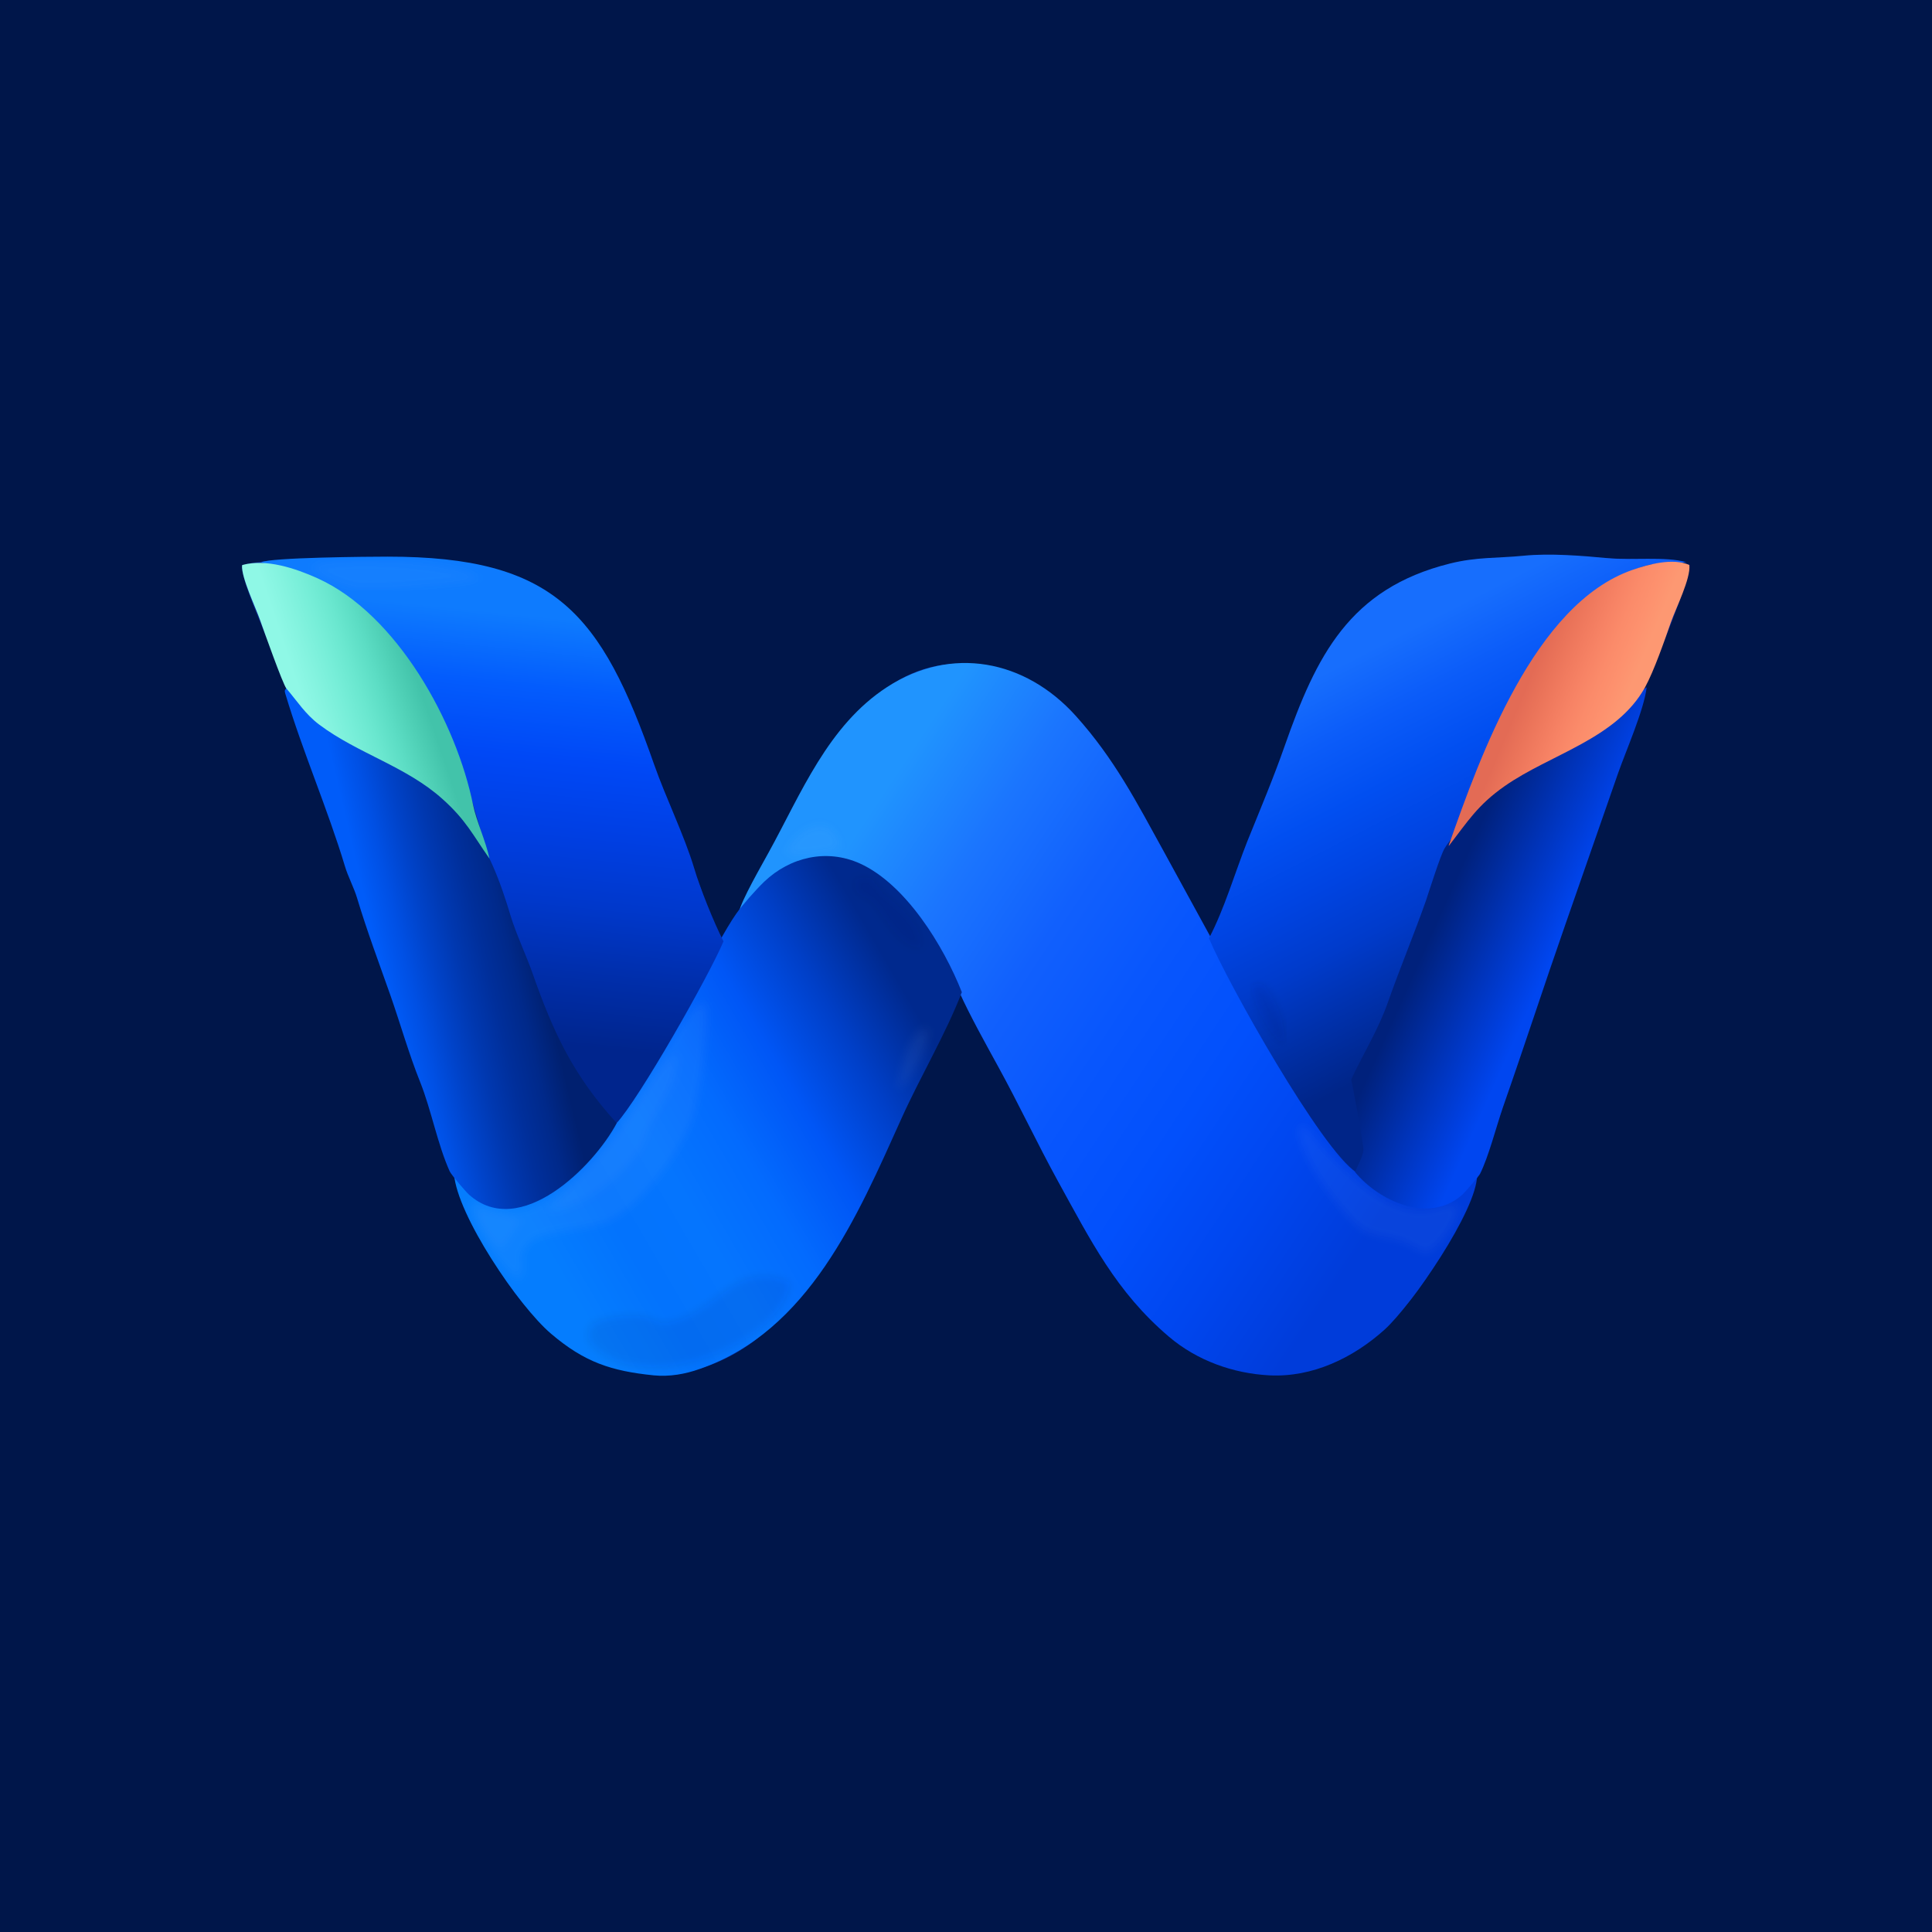
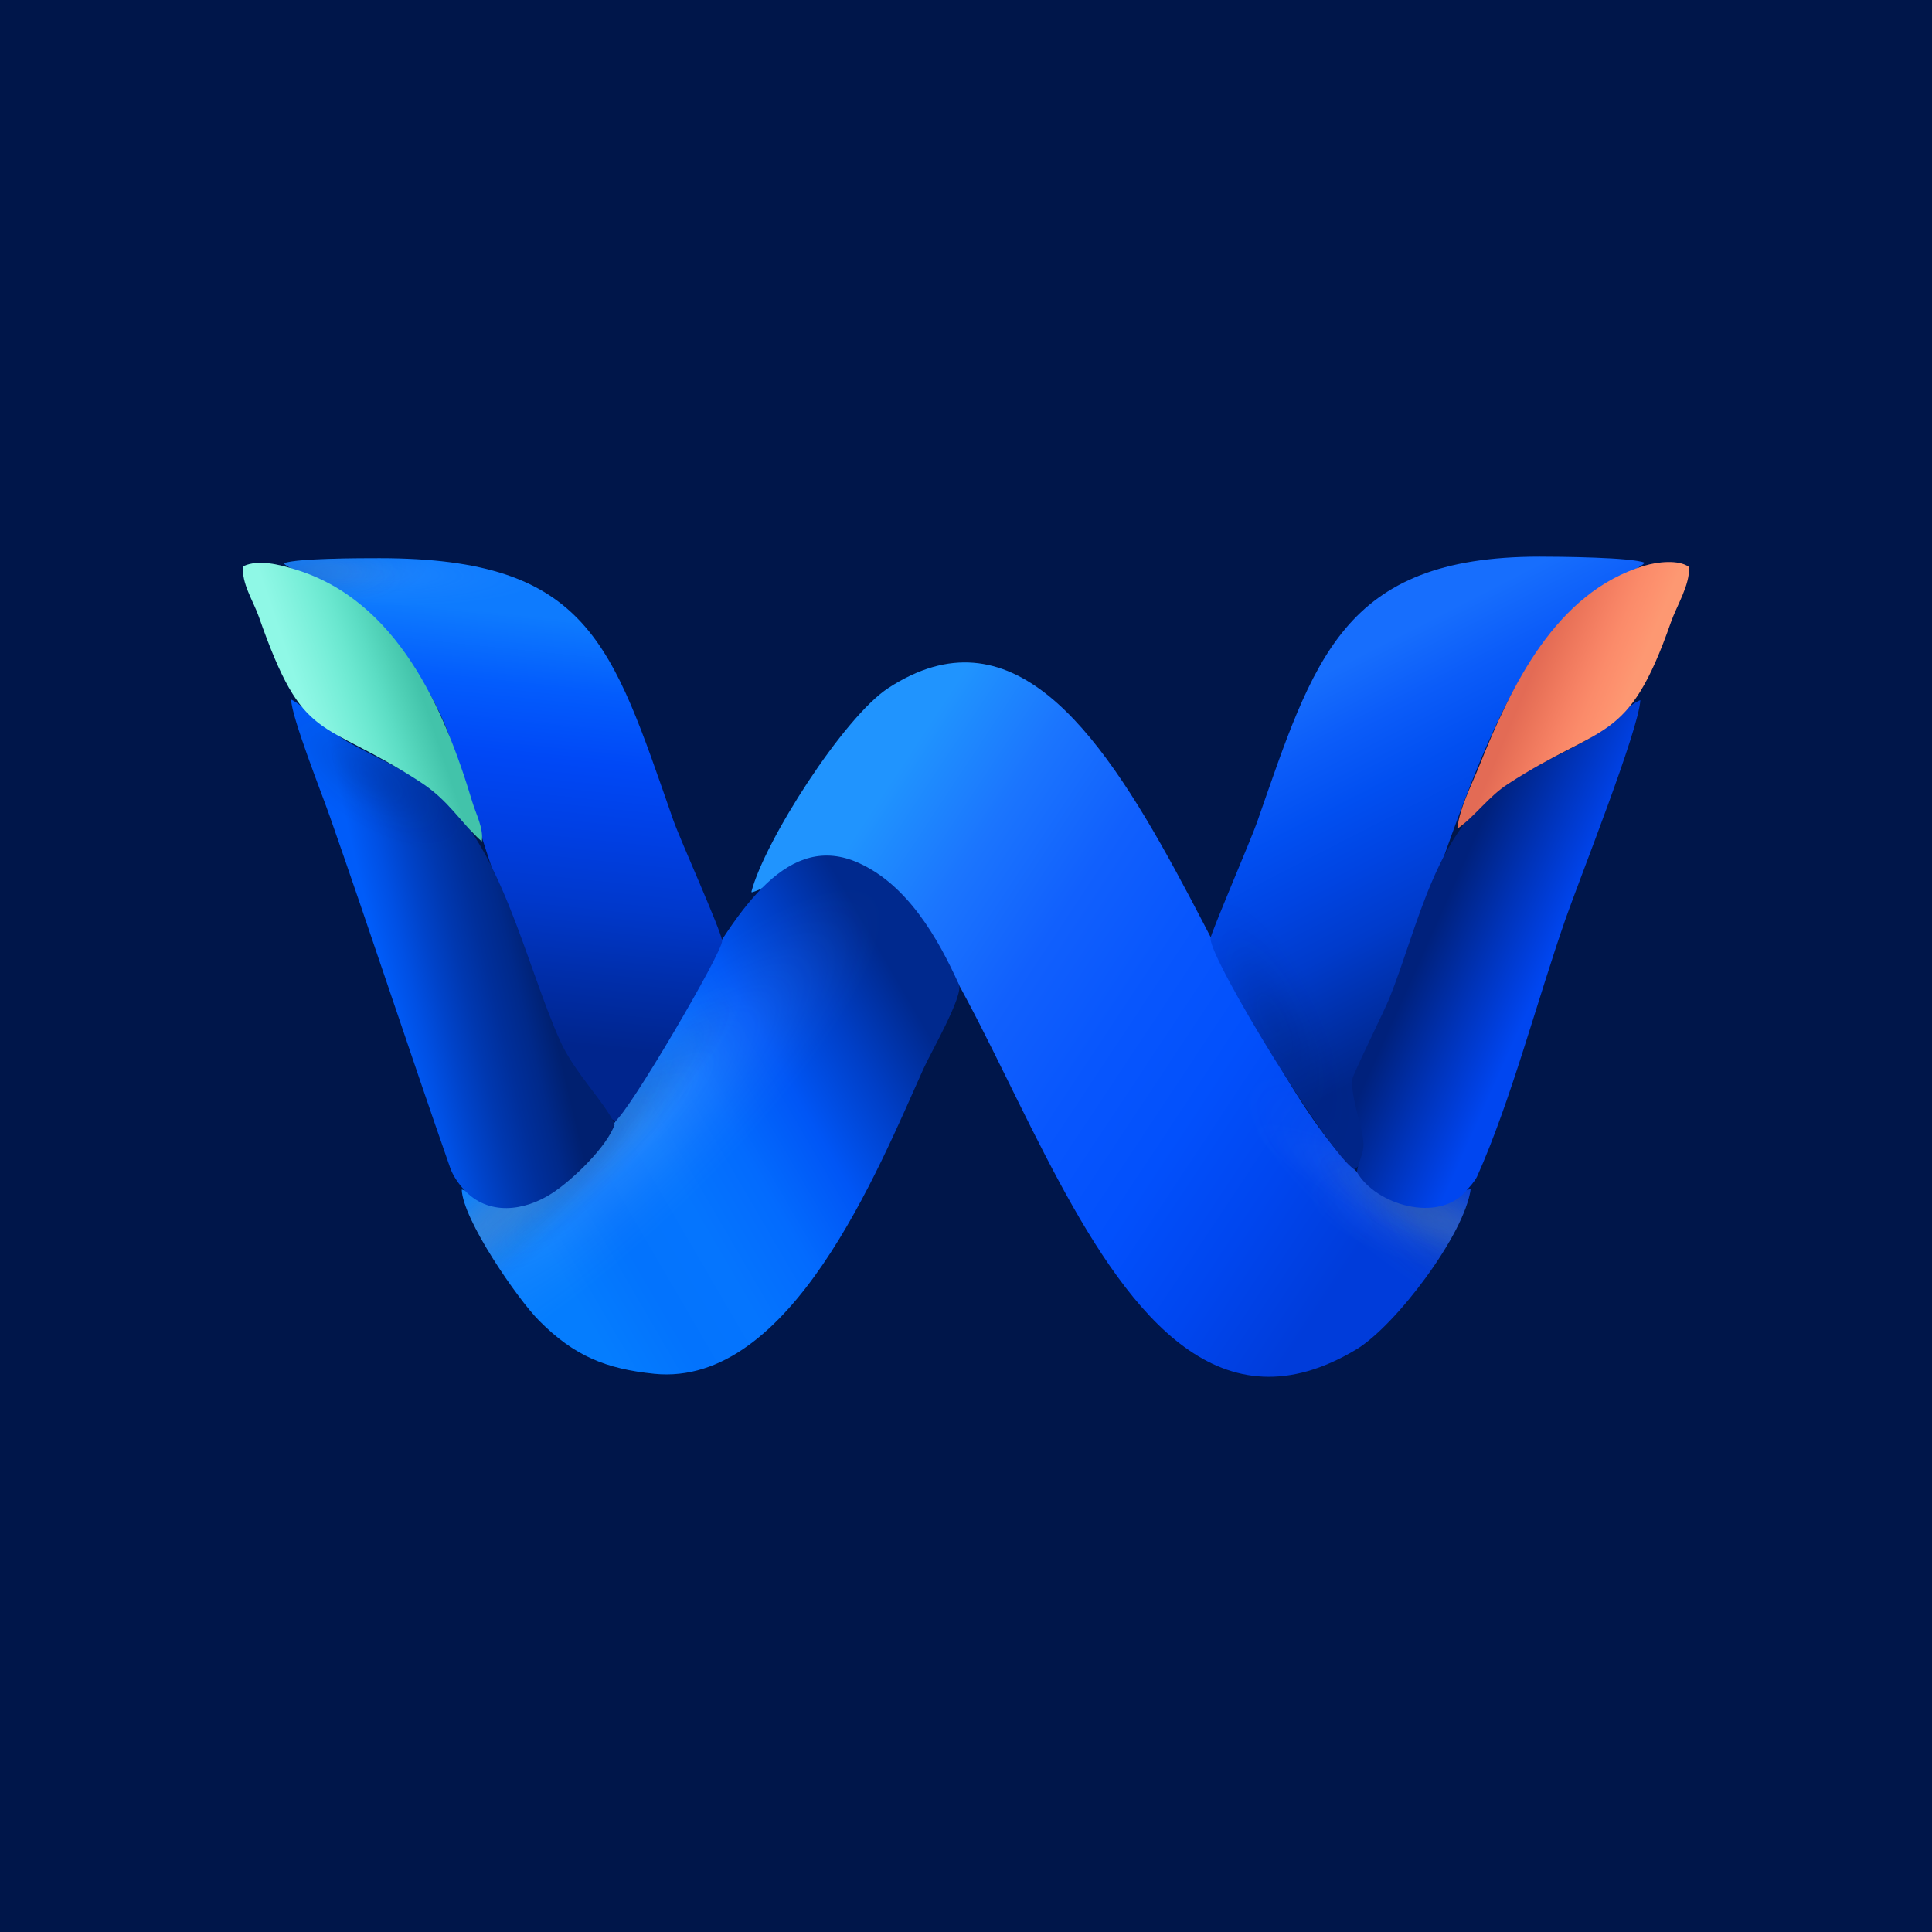
<svg xmlns="http://www.w3.org/2000/svg" viewBox="0 0 1254 1254" role="img" aria-label="weekly">
  <rect width="1254" height="1254" fill="#00164a" />
  <defs>
    <linearGradient id="face1" gradientUnits="userSpaceOnUse" x1="1015.5" y1="673.8" x2="605.8" y2="402.0">
      <stop offset="0.000" stop-color="#003cda" />
      <stop offset="0.071" stop-color="#003cda" />
      <stop offset="0.214" stop-color="#0046ef" />
      <stop offset="0.357" stop-color="#0250fc" />
      <stop offset="0.500" stop-color="#0856fd" />
      <stop offset="0.643" stop-color="#1160fd" />
      <stop offset="0.786" stop-color="#1b75fe" />
      <stop offset="0.929" stop-color="#2094fe" />
      <stop offset="1.000" stop-color="#2094fe" />
    </linearGradient>
+     <radialGradient id="face1-s0" gradientUnits="userSpaceOnUse" cx="934.3" cy="792.0" r="152.6" gradientTransform="translate(934.3 792.0) rotate(-144.8) scale(1 0.288) translate(-934.3 -792.0)">
+       <stop offset="0.00" stop-color="#9cd0ff" stop-opacity="0.126" />
+       <stop offset="0.20" stop-color="#9cd0ff" stop-opacity="0.111" />
+       <stop offset="0.40" stop-color="#9cd0ff" stop-opacity="0.076" />
+       <stop offset="0.60" stop-color="#9cd0ff" stop-opacity="0.041" />
+       <stop offset="0.80" stop-color="#9cd0ff" stop-opacity="0.017" />
+       <stop offset="1.00" stop-color="#9cd0ff" stop-opacity="0.000" />
+     </radialGradient>
+     <radialGradient id="face1-s1" gradientUnits="userSpaceOnUse" cx="943.7" cy="798.3" r="70.3" gradientTransform="translate(943.7 798.3) rotate(-141.3) scale(1 0.604) translate(-943.7 -798.3)">
+       <stop offset="0.00" stop-color="#00103a" stop-opacity="0.156" />
+       <stop offset="0.20" stop-color="#00103a" stop-opacity="0.137" />
+       <stop offset="0.40" stop-color="#00103a" stop-opacity="0.094" />
+       <stop offset="0.60" stop-color="#00103a" stop-opacity="0.050" />
+       <stop offset="0.80" stop-color="#00103a" stop-opacity="0.021" />
+       <stop offset="1.00" stop-color="#00103a" stop-opacity="0.000" />
+     </radialGradient>
+     <radialGradient id="face1-s2" gradientUnits="userSpaceOnUse" cx="936.3" cy="791.3" r="89.8" gradientTransform="translate(936.3 791.3) rotate(-167.3) scale(1 0.364) translate(-936.3 -791.3)">
+       <stop offset="0.00" stop-color="#9cd0ff" stop-opacity="0.116" />
+       <stop offset="0.20" stop-color="#9cd0ff" stop-opacity="0.102" />
+       <stop offset="0.40" stop-color="#9cd0ff" stop-opacity="0.070" />
+       <stop offset="0.60" stop-color="#9cd0ff" stop-opacity="0.037" />
+       <stop offset="0.80" stop-color="#9cd0ff" stop-opacity="0.016" />
+       <stop offset="1.00" stop-color="#9cd0ff" stop-opacity="0.000" />
+     </radialGradient>
+     <radialGradient id="face1-s3" gradientUnits="userSpaceOnUse" cx="915.0" cy="781.3" r="67.1" gradientTransform="translate(915.0 781.3) rotate(-153.6) scale(1 0.333) translate(-915.0 -781.3)">
+       <stop offset="0.00" stop-color="#00103a" stop-opacity="0.181" />
+       <stop offset="0.20" stop-color="#00103a" stop-opacity="0.160" />
+       <stop offset="0.40" stop-color="#00103a" stop-opacity="0.110" />
+       <stop offset="0.60" stop-color="#00103a" stop-opacity="0.059" />
+       <stop offset="0.80" stop-color="#00103a" stop-opacity="0.025" />
+       <stop offset="1.00" stop-color="#00103a" stop-opacity="0.000" />
+     </radialGradient>
+     <radialGradient id="face1-s4" gradientUnits="userSpaceOnUse" cx="933.0" cy="791.3" r="135.0" gradientTransform="translate(933.0 791.3) rotate(-153.3) scale(1 0.155) translate(-933.0 -791.3)">
+       <stop offset="0.00" stop-color="#9cd0ff" stop-opacity="0.102" />
+       <stop offset="0.20" stop-color="#9cd0ff" stop-opacity="0.090" />
+       <stop offset="0.40" stop-color="#9cd0ff" stop-opacity="0.062" />
+       <stop offset="0.60" stop-color="#9cd0ff" stop-opacity="0.033" />
+       <stop offset="0.80" stop-color="#9cd0ff" stop-opacity="0.014" />
+       <stop offset="1.00" stop-color="#9cd0ff" stop-opacity="0.000" />
+     </radialGradient>
    <clipPath id="c_face1">
-       <path d="M479.4 592.5C484.3 589.9 488.9 582.3 493.3 577.3C508.0 561.1 527.9 554.1 549.3 558.4C563.2 561.2 584.2 579.4 592.1 590.7C603.8 607.4 614.3 625.4 622.7 644.0C629.5 659.1 640.0 677.9 648.1 692.7C661.4 716.9 673.3 742.3 686.7 766.7C707.8 804.9 724.4 838.5 758.7 867.6C776.9 883.1 800.4 891.5 824.0 892.7C851.8 894.1 878.3 881.4 898.7 863.0C916.1 847.3 958.7 785.5 958.7 762.9C946.3 771.6 947.5 781.6 926.3 782.7C906.8 783.6 888.0 769.1 875.7 755.3C848.3 725.0 829.6 688.2 810.1 652.7C791.8 619.4 773.7 586.0 755.4 552.7C737.6 520.4 723.3 492.5 698.3 464.7C665.4 428.1 617.4 418.9 575.7 446.0C537.4 470.9 520.0 515.0 498.9 553.3C493.8 562.7 481.6 583.6 479.4 592.5Z" />
+       <path d="M488.0 579.2C508.9 573.3 512.8 549.6 550.0 558.9C650.7 584.1 704.8 981.2 880.3 875.9C906.0 860.4 950.6 801.2 954.6 771.7C940.8 775.1 935.8 786.8 915.7 781.7C802.0 753.3 734.9 343.6 576.7 446.5C547.8 465.2 496.1 546.1 487.7 578.9Z" />
    </clipPath>
    <linearGradient id="face2" gradientUnits="userSpaceOnUse" x1="179.2" y1="-104.3" x2="-108.6" y2="63.2">
      <stop offset="0.000" stop-color="#00298e" />
      <stop offset="0.071" stop-color="#00298e" />
      <stop offset="0.214" stop-color="#003fc7" />
      <stop offset="0.357" stop-color="#0056f6" />
      <stop offset="0.500" stop-color="#036bfe" />
      <stop offset="0.643" stop-color="#0575fe" />
      <stop offset="0.786" stop-color="#0373fd" />
      <stop offset="0.929" stop-color="#057dfe" />
      <stop offset="1.000" stop-color="#057dfe" />
    </linearGradient>
+     <radialGradient id="face2-s0" gradientUnits="userSpaceOnUse" cx="404.7" cy="739.3" r="229.4" gradientTransform="translate(404.7 739.3) rotate(135.9) scale(1 0.252) translate(-404.7 -739.3)">
+       <stop offset="0.00" stop-color="#9cd0ff" stop-opacity="0.173" />
+       <stop offset="0.20" stop-color="#9cd0ff" stop-opacity="0.152" />
+       <stop offset="0.40" stop-color="#9cd0ff" stop-opacity="0.105" />
+       <stop offset="0.60" stop-color="#9cd0ff" stop-opacity="0.056" />
+       <stop offset="0.80" stop-color="#9cd0ff" stop-opacity="0.023" />
+       <stop offset="1.00" stop-color="#9cd0ff" stop-opacity="0.000" />
+     </radialGradient>
+     <radialGradient id="face2-s1" gradientUnits="userSpaceOnUse" cx="387.0" cy="744.7" r="132.2" gradientTransform="translate(387.0 744.7) rotate(132.2) scale(1 0.178) translate(-387.0 -744.7)">
+       <stop offset="0.00" stop-color="#00103a" stop-opacity="0.182" />
+       <stop offset="0.20" stop-color="#00103a" stop-opacity="0.160" />
+       <stop offset="0.40" stop-color="#00103a" stop-opacity="0.110" />
+       <stop offset="0.60" stop-color="#00103a" stop-opacity="0.059" />
+       <stop offset="0.80" stop-color="#00103a" stop-opacity="0.025" />
+       <stop offset="1.00" stop-color="#00103a" stop-opacity="0.000" />
+     </radialGradient>
+     <radialGradient id="face2-s2" gradientUnits="userSpaceOnUse" cx="317.0" cy="792.0" r="227.3" gradientTransform="translate(317.0 792.0) rotate(137.4) scale(1 0.156) translate(-317.0 -792.0)">
+       <stop offset="0.00" stop-color="#9cd0ff" stop-opacity="0.116" />
+       <stop offset="0.20" stop-color="#9cd0ff" stop-opacity="0.103" />
+       <stop offset="0.40" stop-color="#9cd0ff" stop-opacity="0.070" />
+       <stop offset="0.60" stop-color="#9cd0ff" stop-opacity="0.038" />
+       <stop offset="0.80" stop-color="#9cd0ff" stop-opacity="0.016" />
+       <stop offset="1.00" stop-color="#9cd0ff" stop-opacity="0.000" />
+     </radialGradient>
+     <radialGradient id="face2-s3" gradientUnits="userSpaceOnUse" cx="331.0" cy="780.0" r="140.8" gradientTransform="translate(331.0 780.0) rotate(136.1) scale(1 0.209) translate(-331.0 -780.0)">
+       <stop offset="0.00" stop-color="#00103a" stop-opacity="0.200" />
+       <stop offset="0.20" stop-color="#00103a" stop-opacity="0.176" />
+       <stop offset="0.40" stop-color="#00103a" stop-opacity="0.121" />
+       <stop offset="0.60" stop-color="#00103a" stop-opacity="0.065" />
+       <stop offset="0.80" stop-color="#00103a" stop-opacity="0.027" />
+       <stop offset="1.00" stop-color="#00103a" stop-opacity="0.000" />
+     </radialGradient>
+     <radialGradient id="face2-s4" gradientUnits="userSpaceOnUse" cx="318.3" cy="792.7" r="183.5" gradientTransform="translate(318.3 792.7) rotate(143.4) scale(1 0.166) translate(-318.3 -792.7)">
+       <stop offset="0.00" stop-color="#9cd0ff" stop-opacity="0.166" />
+       <stop offset="0.20" stop-color="#9cd0ff" stop-opacity="0.147" />
+       <stop offset="0.40" stop-color="#9cd0ff" stop-opacity="0.101" />
+       <stop offset="0.60" stop-color="#9cd0ff" stop-opacity="0.054" />
+       <stop offset="0.80" stop-color="#9cd0ff" stop-opacity="0.023" />
+       <stop offset="1.00" stop-color="#9cd0ff" stop-opacity="0.000" />
+     </radialGradient>
    <clipPath id="c_face2">
-       <path d="M294.7 762.0C296.6 788.6 336.6 847.8 357.7 865.7C379.4 884.2 396.8 889.9 424.3 892.7C434.6 893.7 444.8 891.9 454.3 888.5C525.0 863.8 556.3 789.9 585.1 726.0C597.2 699.1 613.9 671.1 624.3 644.0C612.5 614.0 587.8 573.8 558.0 560.4C536.6 550.8 512.9 556.2 496.0 572.3C490.8 577.3 481.9 587.3 477.9 593.0C450.1 632.6 379.0 809.2 315.0 780.4C304.2 775.6 302.1 769.3 295.0 761.9Z" />
+       <path d="M299.7 772.1C300.3 791.3 335.8 843.1 350.0 857.3C372.8 880.2 393.3 888.5 424.7 891.7C513.1 900.5 569.9 759.3 599.4 693.7C603.8 683.8 625.6 646.1 622.4 639.0C608.7 608.6 588.9 574.3 557.3 560.1C467.2 519.5 428.8 750.6 341.7 781.1C320.1 788.7 313.1 774.6 299.7 772.1Z" />
    </clipPath>
    <linearGradient id="face3" gradientUnits="userSpaceOnUse" x1="477.2" y1="932.0" x2="346.5" y2="676.8">
      <stop offset="0.000" stop-color="#002588" />
      <stop offset="0.071" stop-color="#002588" />
      <stop offset="0.214" stop-color="#0030a9" />
      <stop offset="0.357" stop-color="#003bcb" />
      <stop offset="0.500" stop-color="#0044e2" />
      <stop offset="0.643" stop-color="#014ff1" />
      <stop offset="0.786" stop-color="#0b5cf9" />
      <stop offset="0.929" stop-color="#176efd" />
      <stop offset="1.000" stop-color="#176efd" />
    </linearGradient>
+     <radialGradient id="face3-s0" gradientUnits="userSpaceOnUse" cx="827.3" cy="665.0" r="92.5" gradientTransform="translate(827.3 665.0) rotate(64.7) scale(1 0.352) translate(-827.3 -665.0)">
+       <stop offset="0.00" stop-color="#00103a" stop-opacity="0.112" />
+       <stop offset="0.20" stop-color="#00103a" stop-opacity="0.099" />
+       <stop offset="0.40" stop-color="#00103a" stop-opacity="0.068" />
+       <stop offset="0.60" stop-color="#00103a" stop-opacity="0.036" />
+       <stop offset="0.80" stop-color="#00103a" stop-opacity="0.015" />
+       <stop offset="1.00" stop-color="#00103a" stop-opacity="0.000" />
+     </radialGradient>
    <clipPath id="c_face3">
-       <path d="M784.7 609.0C796.6 637.7 857.9 746.6 880.3 760.9C882.9 757.1 885.9 752.2 886.6 747.3C887.0 744.7 880.0 704.7 878.9 701.3C888.1 679.1 900.3 659.1 908.7 635.3C919.1 605.5 931.8 575.5 942.1 546.0C959.9 495.3 988.4 419.0 1032.0 386.3C1042.8 378.2 1059.9 368.1 1073.3 366.1C1080.2 365.0 1087.5 366.3 1094.5 364.9C1081.4 361.0 1058.2 363.8 1043.7 362.3C1026.9 360.7 1005.9 359.0 989.0 360.7C971.9 362.4 958.5 361.4 941.0 365.8C875.7 382.1 854.3 425.9 833.8 484.3C826.6 504.9 817.7 526.0 809.5 546.3C801.6 566.3 794.6 590.3 784.7 609.0Z" />
+       <path d="M879.3 758.9C898.1 745.4 872.2 712.4 882.1 694.3C926.0 614.4 954.3 466.1 1013.0 404.3C1023.0 393.9 1033.6 383.6 1046.3 376.6C1053.4 372.7 1061.8 370.5 1067.6 365.3C1059.7 361.7 1011.5 361.3 999.3 361.3C871.0 361.3 852.8 428.2 815.8 534.0C812.4 543.8 785.8 606.1 785.7 609.0C785.0 622.4 863.7 750.8 879.0 758.9Z" />
    </clipPath>
    <linearGradient id="face4" gradientUnits="userSpaceOnUse" x1="-34.9" y1="337.3" x2="-67.9" y2="656.0">
      <stop offset="0.000" stop-color="#0e7bfe" />
      <stop offset="0.071" stop-color="#0e7bfe" />
      <stop offset="0.214" stop-color="#035cfd" />
      <stop offset="0.357" stop-color="#0048f6" />
      <stop offset="0.500" stop-color="#003fe3" />
      <stop offset="0.643" stop-color="#0038cb" />
      <stop offset="0.786" stop-color="#002eaa" />
      <stop offset="0.929" stop-color="#00258d" />
      <stop offset="1.000" stop-color="#00258d" />
    </linearGradient>
+     <radialGradient id="face4-s0" gradientUnits="userSpaceOnUse" cx="227.7" cy="371.3" r="124.9" gradientTransform="translate(227.7 371.3) rotate(-177.9) scale(1 0.176) translate(-227.7 -371.3)">
+       <stop offset="0.00" stop-color="#9cd0ff" stop-opacity="0.103" />
+       <stop offset="0.20" stop-color="#9cd0ff" stop-opacity="0.091" />
+       <stop offset="0.40" stop-color="#9cd0ff" stop-opacity="0.063" />
+       <stop offset="0.60" stop-color="#9cd0ff" stop-opacity="0.034" />
+       <stop offset="0.80" stop-color="#9cd0ff" stop-opacity="0.014" />
+       <stop offset="1.00" stop-color="#9cd0ff" stop-opacity="0.000" />
+     </radialGradient>
+     <radialGradient id="face4-s1" gradientUnits="userSpaceOnUse" cx="198.3" cy="372.7" r="80.5" gradientTransform="translate(198.3 372.7) rotate(174.8) scale(1 0.324) translate(-198.3 -372.7)">
+       <stop offset="0.00" stop-color="#00103a" stop-opacity="0.139" />
+       <stop offset="0.20" stop-color="#00103a" stop-opacity="0.123" />
+       <stop offset="0.40" stop-color="#00103a" stop-opacity="0.084" />
+       <stop offset="0.60" stop-color="#00103a" stop-opacity="0.045" />
+       <stop offset="0.80" stop-color="#00103a" stop-opacity="0.019" />
+       <stop offset="1.00" stop-color="#00103a" stop-opacity="0.000" />
+     </radialGradient>
+     <radialGradient id="face4-s2" gradientUnits="userSpaceOnUse" cx="216.3" cy="370.7" r="46.6" gradientTransform="translate(216.3 370.7) rotate(-172.1) scale(1 0.395) translate(-216.3 -370.7)">
+       <stop offset="0.00" stop-color="#9cd0ff" stop-opacity="0.069" />
+       <stop offset="0.20" stop-color="#9cd0ff" stop-opacity="0.061" />
+       <stop offset="0.40" stop-color="#9cd0ff" stop-opacity="0.042" />
+       <stop offset="0.60" stop-color="#9cd0ff" stop-opacity="0.022" />
+       <stop offset="0.80" stop-color="#9cd0ff" stop-opacity="0.009" />
+       <stop offset="1.00" stop-color="#9cd0ff" stop-opacity="0.000" />
+     </radialGradient>
    <clipPath id="c_face4">
-       <path d="M169.5 365.0C174.9 367.0 178.9 366.4 183.7 367.9C199.3 372.6 212.4 377.5 225.7 387.5C274.4 424.0 293.7 477.6 310.5 533.3C312.8 541.1 314.6 552.4 317.0 559.3C330.8 598.6 347.5 650.7 367.3 686.7C375.1 701.0 386.3 720.5 400.0 729.2C414.7 713.6 460.6 632.6 469.6 611.0C463.4 598.9 454.3 576.3 450.5 563.3C444.1 542.1 432.1 517.7 424.5 496.0C390.2 398.0 360.3 361.3 251.7 361.3C239.8 361.3 175.1 361.8 169.5 365.0Z" />
+       <path d="M184.1 365.7C190.3 370.9 200.2 373.2 208.0 376.7C229.0 386.2 248.7 404.6 261.8 423.3C273.2 439.7 284.8 458.4 291.5 477.3C308.0 524.5 359.1 709.5 399.3 727.6C407.5 723.0 469.3 617.5 468.7 610.7C468.0 603.8 441.6 545.4 437.0 532.3C397.0 417.9 382.4 362.3 246.3 362.3C235.0 362.3 191.4 362.3 184.1 365.7Z" />
    </clipPath>
    <linearGradient id="face5" gradientUnits="userSpaceOnUse" x1="199.4" y1="-47.1" x2="85.5" y2="-20.2">
      <stop offset="0.000" stop-color="#002070" />
      <stop offset="0.071" stop-color="#002070" />
      <stop offset="0.214" stop-color="#00298a" />
      <stop offset="0.357" stop-color="#002f9b" />
      <stop offset="0.500" stop-color="#0038b0" />
      <stop offset="0.643" stop-color="#0043c9" />
      <stop offset="0.786" stop-color="#0050e4" />
      <stop offset="0.929" stop-color="#005cf9" />
      <stop offset="1.000" stop-color="#005cf9" />
    </linearGradient>
+     <radialGradient id="face5-s0" gradientUnits="userSpaceOnUse" cx="238.7" cy="502.7" r="75.2" gradientTransform="translate(238.7 502.7) rotate(-146.0) scale(1 0.421) translate(-238.7 -502.7)">
+       <stop offset="0.00" stop-color="#00103a" stop-opacity="0.139" />
+       <stop offset="0.20" stop-color="#00103a" stop-opacity="0.123" />
+       <stop offset="0.40" stop-color="#00103a" stop-opacity="0.084" />
+       <stop offset="0.60" stop-color="#00103a" stop-opacity="0.045" />
+       <stop offset="0.80" stop-color="#00103a" stop-opacity="0.019" />
+       <stop offset="1.00" stop-color="#00103a" stop-opacity="0.000" />
+     </radialGradient>
    <clipPath id="c_face5">
-       <path d="M185.7 446.7C185.5 447.8 184.3 447.3 185.2 450.3C196.4 487.8 212.6 524.8 223.9 562.3C225.8 568.8 229.9 576.5 231.8 583.0C238.2 604.3 246.1 625.3 253.5 646.3C260.0 664.9 265.4 684.1 272.7 702.3C279.9 720.3 284.0 742.8 291.9 760.3C292.9 762.5 302.2 773.4 304.3 775.3C337.4 805.1 385.4 757.1 400.3 729.0C372.2 698.1 359.2 670.5 345.5 631.3C341.3 619.5 335.1 606.4 331.5 594.7C325.1 573.2 316.2 548.2 301.0 531.3C273.5 500.8 247.7 496.4 216.0 475.8C208.4 470.8 201.4 464.8 195.3 458.0C190.9 453.1 191.3 450.8 185.7 446.7Z" />
+       <path d="M189.0 454.1C189.0 465.0 209.1 515.6 214.1 530.0C240.7 605.8 265.7 682.2 292.2 758.0C294.0 763.1 297.4 768.0 301.0 772.0C316.7 789.4 340.5 786.1 358.3 774.5C371.2 766.2 394.2 744.2 399.0 729.7C392.6 715.5 372.9 696.3 363.6 675.7C341.1 625.7 324.7 545.5 281.7 513.2C264.7 500.5 245.5 492.4 227.0 482.3C215.1 475.7 195.4 456.6 189.0 454.1Z" />
    </clipPath>
    <linearGradient id="face6" gradientUnits="userSpaceOnUse" x1="1076.6" y1="482.9" x2="993.6" y2="445.7">
      <stop offset="0.000" stop-color="#0046f0" />
      <stop offset="0.071" stop-color="#0046f0" />
      <stop offset="0.214" stop-color="#003fde" />
      <stop offset="0.357" stop-color="#0039cb" />
      <stop offset="0.500" stop-color="#0033b8" />
      <stop offset="0.643" stop-color="#002da4" />
      <stop offset="0.786" stop-color="#002790" />
      <stop offset="0.929" stop-color="#00217c" />
      <stop offset="1.000" stop-color="#00217c" />
    </linearGradient>
-     <clipPath id="c_face6">
-       <path d="M877.0 700.7C878.2 705.4 885.3 744.0 884.9 746.7C884.2 751.6 881.3 756.1 879.5 760.7C895.1 779.8 928.0 794.6 949.3 775.3C950.7 774.1 960.0 763.2 960.6 762.0C966.2 750.9 971.2 731.2 975.5 718.7C989.3 679.4 1002.1 639.9 1015.8 600.7C1027.3 567.8 1038.7 534.9 1050.2 502.0C1055.5 486.9 1067.1 460.7 1068.8 446.1C1059.6 452.5 1053.8 465.0 1041.3 473.1C1012.2 492.1 978.6 502.0 954.7 528.7C950.7 533.1 940.4 546.0 937.6 550.7C935.0 555.0 927.7 578.1 925.5 584.7C917.7 606.8 908.6 628.5 900.8 650.7C894.7 668.1 884.8 684.0 877.0 700.7Z" />
-     </clipPath>
    <linearGradient id="mint" gradientUnits="userSpaceOnUse" x1="115.1" y1="-38.9" x2="32.3" y2="-10.9">
      <stop offset="0.000" stop-color="#42c3aa" />
      <stop offset="0.071" stop-color="#42c3aa" />
      <stop offset="0.214" stop-color="#4fd0b6" />
      <stop offset="0.357" stop-color="#5cddc4" />
      <stop offset="0.500" stop-color="#6ae7cf" />
      <stop offset="0.643" stop-color="#77eed8" />
      <stop offset="0.786" stop-color="#84f3df" />
      <stop offset="0.929" stop-color="#8ff8e6" />
      <stop offset="1.000" stop-color="#8ff8e6" />
    </linearGradient>
-     <clipPath id="c_mint">
-       <path d="M157.1 367.0C156.6 374.9 165.9 394.1 169.0 403.0C171.1 409.0 183.6 444.2 185.9 446.9C193.0 455.2 198.1 463.5 207.3 470.4C232.4 489.2 263.8 497.5 287.3 518.7C302.6 532.4 306.9 542.0 317.7 557.3C315.4 546.1 309.1 532.7 307.1 522.7C296.4 469.1 257.7 398.6 206.0 375.3C191.8 368.9 172.7 362.5 157.4 366.7Z" />
-     </clipPath>
    <linearGradient id="coral" gradientUnits="userSpaceOnUse" x1="1063.5" y1="447.5" x2="996.1" y2="419.1">
      <stop offset="0.000" stop-color="#fd9872" />
      <stop offset="0.071" stop-color="#fd9872" />
      <stop offset="0.214" stop-color="#fd916e" />
      <stop offset="0.357" stop-color="#fb8b6a" />
      <stop offset="0.500" stop-color="#f78365" />
      <stop offset="0.643" stop-color="#f17b5f" />
      <stop offset="0.786" stop-color="#ea7359" />
      <stop offset="0.929" stop-color="#e36b55" />
      <stop offset="1.000" stop-color="#e36b55" />
    </linearGradient>
-     <clipPath id="c_coral">
-       <path d="M940.5 548.9C952.8 533.0 959.1 522.5 976.7 510.2C1006.4 489.4 1049.3 479.6 1067.8 446.0C1073.7 435.2 1080.3 416.0 1084.5 404.0C1087.9 394.4 1097.5 375.4 1096.5 366.7C1085.8 362.0 1070.1 366.2 1059.3 370.0C996.0 392.2 960.9 490.1 940.3 548.8Z" />
-     </clipPath>
-     <filter id="hair" x="-5%" y="-5%" width="110%" height="110%">
-       <feGaussianBlur stdDeviation="0.6" />
-     </filter>
-     <filter id="soft" x="-5%" y="-5%" width="110%" height="110%">
-       <feGaussianBlur stdDeviation="3" />
-     </filter>
  </defs>
-   <path fill="#0b2f9a" d="M785.7 608.4C778.3 599.7 769.6 580.6 763.6 569.7C749.1 543.4 735.2 516.9 718.8 491.7C699.0 461.2 674.4 439.7 638.7 432.6C545.8 414.0 508.3 552.6 469.0 610.1C460.1 596.9 456.1 576.8 449.1 562.7C442.8 550.1 436.4 531.6 431.7 518.0C395.8 415.6 375.7 362.3 254.3 362.3C233.7 362.3 173.1 361.5 157.1 367.0C156.3 379.9 181.6 430.1 185.8 447.0C189.3 460.9 194.7 474.1 199.5 487.7C210.5 519.3 221.6 550.8 232.7 582.3C244.4 615.9 257.0 651.0 267.2 685.0C268.8 690.5 272.3 697.1 273.9 702.3C282.2 730.0 291.9 759.3 303.7 785.7C314.7 810.0 328.5 834.9 347.0 854.3C381.6 890.8 430.4 904.2 475.7 879.3C547.2 839.9 584.8 714.3 623.7 644.4C632.0 656.8 637.7 671.4 644.9 684.7C677.7 744.3 720.6 853.7 784.0 882.3C828.6 902.3 872.9 889.5 906.0 854.7C926.0 833.6 940.1 807.0 951.9 780.7C965.4 750.8 978.4 710.3 987.9 678.7C991.1 667.8 996.5 656.3 999.8 645.3C1013.5 599.7 1031.3 553.2 1047.1 508.0C1051.2 496.5 1056.7 483.3 1060.1 472.0C1062.5 464.2 1066.4 448.6 1069.3 442.0C1074.5 430.5 1097.5 375.2 1096.5 366.7C1090.0 363.3 1017.4 361.3 1004.7 361.3C904.4 361.3 867.9 390.0 834.8 484.7C826.9 507.2 816.4 529.6 808.5 552.0C803.3 566.8 793.6 596.1 785.7 608.4Z" />
-   <path fill="url(#face1)" d="M479.4 592.5C484.3 589.9 488.9 582.3 493.3 577.3C508.0 561.1 527.9 554.1 549.3 558.4C563.2 561.2 584.2 579.4 592.1 590.7C603.8 607.4 614.3 625.4 622.7 644.0C629.5 659.1 640.0 677.9 648.1 692.7C661.4 716.9 673.3 742.3 686.7 766.7C707.8 804.9 724.4 838.5 758.7 867.6C776.9 883.1 800.4 891.5 824.0 892.7C851.8 894.1 878.3 881.4 898.7 863.0C916.1 847.3 958.7 785.5 958.7 762.9C946.3 771.6 947.5 781.6 926.3 782.7C906.8 783.6 888.0 769.1 875.7 755.3C848.3 725.0 829.6 688.2 810.1 652.7C791.8 619.4 773.7 586.0 755.4 552.7C737.6 520.4 723.3 492.5 698.3 464.7C665.4 428.1 617.4 418.9 575.7 446.0C537.4 470.9 520.0 515.0 498.9 553.3C493.8 562.7 481.6 583.6 479.4 592.5Z" />
-   <g clip-path="url(#c_face1)">
-     <g filter="url(#soft)">
-       <path fill="#9cd0ff" fill-opacity="0.061" fill-rule="evenodd" d="M843.7 729.6C838.0 745.4 871.9 789.5 884.3 798.1C890.8 802.6 902.2 802.9 909.7 805.5C915.6 807.6 920.4 811.8 926.3 813.3C934.7 809.0 947.4 791.6 946.3 782.4C934.7 780.2 928.8 789.1 911.0 783.8C890.7 777.7 873.5 760.3 859.3 745.3C853.2 738.9 852.4 733.4 843.7 729.6ZM510.2 553.9C518.2 556.2 538.0 554.8 544.9 550.0C541.8 526.6 517.3 535.8 510.1 553.7Z" />
-     </g>
-     <g filter="url(#hair)" />
-   </g>
-   <path fill="url(#face2)" d="M294.7 762.0C296.6 788.6 336.6 847.8 357.7 865.7C379.4 884.2 396.8 889.9 424.3 892.7C434.6 893.7 444.8 891.9 454.3 888.5C525.0 863.8 556.3 789.9 585.1 726.0C597.2 699.1 613.9 671.1 624.3 644.0C612.5 614.0 587.8 573.8 558.0 560.4C536.6 550.8 512.9 556.2 496.0 572.3C490.8 577.3 481.9 587.3 477.9 593.0C450.1 632.6 379.0 809.2 315.0 780.4C304.2 775.6 302.1 769.3 295.0 761.9Z" />
-   <g clip-path="url(#c_face2)">
-     <g filter="url(#soft)">
-       <path fill="#9cd0ff" fill-opacity="0.064" fill-rule="evenodd" d="M583.3 707.4C590.8 701.1 605.1 677.6 602.3 666.8C590.1 667.2 583.6 697.3 583.1 707.2ZM305.3 779.8C302.4 791.1 327.0 826.6 337.3 830.5C342.5 820.0 334.0 815.3 344.7 805.7C351.6 799.4 384.7 797.3 394.0 793.1C415.7 783.3 441.4 748.5 449.1 726.3C452.3 717.4 456.0 692.4 457.0 682.3C457.8 673.9 459.7 657.4 457.6 649.8C448.4 654.2 442.4 665.7 436.8 674.3C415.9 706.4 378.6 773.3 341.3 784.5C326.5 788.9 316.0 779.1 305.3 779.8Z" />
-       <path fill="#9cd0ff" fill-opacity="0.048" fill-rule="evenodd" d="M309.0 784.1C309.0 791.9 318.0 807.0 325.3 810.6C327.7 807.8 336.8 794.3 338.1 791.3C335.1 790.0 311.8 784.2 309.0 784.1ZM354.5 785.6C376.2 786.7 403.6 764.2 415.0 746.7C418.6 741.2 419.3 734.4 422.4 728.7C429.4 715.9 442.2 698.9 438.7 683.6C428.9 688.6 417.1 711.4 410.5 721.7C394.3 746.6 374.7 765.0 354.5 785.6Z" />
-       <path fill="#00103a" fill-opacity="0.073" fill-rule="evenodd" d="M383.7 859.7C379.6 868.1 381.9 872.0 389.3 877.6C424.6 904.1 507.4 871.5 512.5 832.7C477.3 816.0 465.7 853.6 432.7 858.6C428.1 859.3 424.3 856.3 420.0 855.3C408.9 852.5 394.3 854.6 384.0 859.4ZM555.1 571.0C553.0 582.7 562.2 580.3 567.6 587.0C574.6 595.8 583.5 614.8 597.7 615.1C599.4 600.6 583.9 588.8 574.7 580.9C567.3 574.7 567.4 565.7 555.1 571.0Z" />
-     </g>
-     <g filter="url(#hair)" />
-   </g>
-   <path fill="url(#face3)" d="M784.7 609.0C796.6 637.7 857.9 746.6 880.3 760.9C882.9 757.1 885.9 752.2 886.6 747.3C887.0 744.7 880.0 704.7 878.9 701.3C888.1 679.1 900.3 659.1 908.7 635.3C919.1 605.5 931.8 575.5 942.1 546.0C959.9 495.3 988.4 419.0 1032.0 386.3C1042.8 378.2 1059.9 368.1 1073.3 366.1C1080.2 365.0 1087.5 366.3 1094.5 364.9C1081.4 361.0 1058.2 363.8 1043.7 362.3C1026.9 360.7 1005.9 359.0 989.0 360.7C971.9 362.4 958.5 361.4 941.0 365.8C875.7 382.1 854.3 425.9 833.8 484.3C826.6 504.9 817.7 526.0 809.5 546.3C801.6 566.3 794.6 590.3 784.7 609.0Z" />
-   <g clip-path="url(#c_face3)">
-     <g filter="url(#soft)">
-       <path fill="#00103a" fill-opacity="0.083" fill-rule="evenodd" d="M812.5 639.7C811.1 647.7 825.1 673.8 833.0 677.6C837.2 669.4 825.3 643.2 820.3 639.5C817.4 637.4 815.2 638.7 812.5 639.7Z" />
-     </g>
-     <g filter="url(#hair)" />
-   </g>
-   <path fill="url(#face4)" d="M169.5 365.0C174.9 367.0 178.9 366.4 183.7 367.9C199.3 372.6 212.4 377.5 225.7 387.5C274.4 424.0 293.7 477.6 310.5 533.3C312.8 541.1 314.6 552.4 317.0 559.3C330.8 598.6 347.5 650.7 367.3 686.7C375.1 701.0 386.3 720.5 400.0 729.2C414.7 713.6 460.6 632.6 469.6 611.0C463.4 598.9 454.3 576.3 450.5 563.3C444.1 542.1 432.1 517.7 424.5 496.0C390.2 398.0 360.3 361.3 251.7 361.3C239.8 361.3 175.1 361.8 169.5 365.0Z" />
-   <g clip-path="url(#c_face4)">
-     <g filter="url(#soft)">
-       <path fill="#9cd0ff" fill-opacity="0.055" fill-rule="evenodd" d="M202.1 368.0C207.5 373.4 224.0 380.9 232.0 381.7C246.5 383.1 297.1 378.8 311.8 375.9C297.6 364.3 219.0 360.6 202.2 367.7Z" />
-     </g>
-     <g filter="url(#hair)" />
-   </g>
-   <path fill="url(#face5)" d="M185.7 446.7C185.5 447.8 184.3 447.3 185.2 450.3C196.4 487.8 212.6 524.8 223.9 562.3C225.8 568.8 229.9 576.5 231.8 583.0C238.2 604.3 246.1 625.3 253.5 646.3C260.0 664.9 265.4 684.1 272.7 702.3C279.9 720.3 284.0 742.8 291.9 760.3C292.9 762.5 302.2 773.4 304.3 775.3C337.4 805.1 385.4 757.1 400.3 729.0C372.2 698.1 359.2 670.5 345.5 631.3C341.3 619.5 335.1 606.4 331.5 594.7C325.1 573.2 316.2 548.2 301.0 531.3C273.5 500.8 247.7 496.4 216.0 475.8C208.4 470.8 201.4 464.8 195.3 458.0C190.9 453.1 191.3 450.8 185.7 446.7Z" />
-   <path fill="url(#face6)" d="M877.0 700.7C878.2 705.4 885.3 744.0 884.9 746.7C884.2 751.6 881.3 756.1 879.5 760.7C895.1 779.8 928.0 794.6 949.3 775.3C950.7 774.1 960.0 763.2 960.6 762.0C966.2 750.9 971.2 731.2 975.5 718.7C989.3 679.4 1002.1 639.9 1015.8 600.7C1027.3 567.8 1038.7 534.9 1050.2 502.0C1055.5 486.9 1067.1 460.7 1068.8 446.1C1059.6 452.5 1053.8 465.0 1041.3 473.1C1012.2 492.1 978.6 502.0 954.7 528.7C950.7 533.1 940.4 546.0 937.6 550.7C935.0 555.0 927.7 578.1 925.5 584.7C917.7 606.8 908.6 628.5 900.8 650.7C894.7 668.1 884.8 684.0 877.0 700.7Z" />
-   <path fill="url(#mint)" d="M157.1 367.0C156.6 374.9 165.9 394.1 169.0 403.0C171.1 409.0 183.6 444.2 185.9 446.9C193.0 455.2 198.1 463.5 207.3 470.4C232.4 489.2 263.8 497.5 287.3 518.7C302.6 532.4 306.9 542.0 317.7 557.3C315.4 546.1 309.1 532.7 307.1 522.7C296.4 469.1 257.7 398.6 206.0 375.3C191.8 368.9 172.7 362.5 157.4 366.7Z" />
-   <path fill="url(#coral)" d="M940.5 548.9C952.8 533.0 959.1 522.5 976.7 510.2C1006.4 489.4 1049.3 479.6 1067.8 446.0C1073.7 435.2 1080.3 416.0 1084.5 404.0C1087.9 394.4 1097.5 375.4 1096.5 366.7C1085.8 362.0 1070.1 366.2 1059.3 370.0C996.0 392.2 960.9 490.1 940.3 548.8Z" />
+   <path id="face1-base" fill="url(#face1)" d="M488.0 579.2C508.9 573.3 512.8 549.6 550.0 558.9C650.7 584.1 704.8 981.2 880.3 875.9C906.0 860.4 950.6 801.2 954.6 771.7C940.8 775.1 935.8 786.8 915.7 781.7C802.0 753.3 734.9 343.6 576.7 446.5C547.8 465.2 496.1 546.1 487.7 578.9Z" />
+   <g id="face1-shading" clip-path="url(#c_face1)">
+     <rect x="751" y="609" width="366" height="366" fill="url(#face1-s0)" />
+     <rect x="859" y="714" width="169" height="169" fill="url(#face1-s1)" />
+     <rect x="829" y="684" width="215" height="215" fill="url(#face1-s2)" />
+     <rect x="834" y="701" width="161" height="161" fill="url(#face1-s3)" />
+     <rect x="771" y="629" width="324" height="324" fill="url(#face1-s4)" />
+   </g>
+   <path id="face2-base" fill="url(#face2)" d="M299.7 772.1C300.3 791.3 335.8 843.1 350.0 857.3C372.8 880.2 393.3 888.5 424.7 891.7C513.1 900.5 569.9 759.3 599.4 693.7C603.8 683.8 625.6 646.1 622.4 639.0C608.7 608.6 588.9 574.3 557.3 560.1C467.2 519.5 428.8 750.6 341.7 781.1C320.1 788.7 313.1 774.6 299.7 772.1Z" />
+   <g id="face2-shading" clip-path="url(#c_face2)">
+     <rect x="129" y="464" width="551" height="551" fill="url(#face2-s0)" />
+     <rect x="228" y="586" width="317" height="317" fill="url(#face2-s1)" />
+     <rect x="44" y="519" width="546" height="546" fill="url(#face2-s2)" />
+     <rect x="162" y="611" width="338" height="338" fill="url(#face2-s3)" />
+     <rect x="98" y="572" width="441" height="441" fill="url(#face2-s4)" />
+   </g>
+   <path id="face3-base" fill="url(#face3)" d="M879.3 758.9C898.1 745.4 872.2 712.4 882.1 694.3C926.0 614.4 954.3 466.1 1013.0 404.3C1023.0 393.9 1033.6 383.6 1046.3 376.6C1053.4 372.7 1061.8 370.5 1067.6 365.3C1059.7 361.7 1011.5 361.3 999.3 361.3C871.0 361.3 852.8 428.2 815.8 534.0C812.4 543.8 785.8 606.1 785.7 609.0C785.0 622.4 863.7 750.8 879.0 758.9Z" />
+   <g id="face3-shading" clip-path="url(#c_face3)">
+     <rect x="716" y="554" width="222" height="222" fill="url(#face3-s0)" />
+   </g>
+   <path id="face4-base" fill="url(#face4)" d="M184.1 365.7C190.3 370.9 200.2 373.2 208.0 376.7C229.0 386.2 248.7 404.6 261.8 423.3C273.2 439.7 284.8 458.4 291.5 477.3C308.0 524.5 359.1 709.5 399.3 727.6C407.5 723.0 469.3 617.5 468.7 610.7C468.0 603.8 441.6 545.4 437.0 532.3C397.0 417.9 382.4 362.3 246.3 362.3C235.0 362.3 191.4 362.3 184.1 365.7Z" />
+   <g id="face4-shading" clip-path="url(#c_face4)">
+     <rect x="78" y="221" width="300" height="300" fill="url(#face4-s0)" />
+     <rect x="102" y="276" width="193" height="193" fill="url(#face4-s1)" />
+     <rect x="160" y="315" width="112" height="112" fill="url(#face4-s2)" />
+   </g>
+   <path id="face5-base" fill="url(#face5)" d="M189.0 454.1C189.0 465.0 209.1 515.6 214.1 530.0C240.7 605.8 265.7 682.2 292.2 758.0C294.0 763.1 297.4 768.0 301.0 772.0C316.7 789.4 340.5 786.1 358.3 774.5C371.2 766.2 394.2 744.2 399.0 729.7C392.6 715.5 372.9 696.3 363.6 675.7C341.1 625.7 324.7 545.5 281.7 513.2C264.7 500.5 245.5 492.4 227.0 482.3C215.1 475.7 195.4 456.6 189.0 454.1Z" />
+   <g id="face5-shading" clip-path="url(#c_face5)">
+     <rect x="148" y="412" width="181" height="181" fill="url(#face5-s0)" />
+   </g>
+   <path id="face6-base" fill="url(#face6)" d="M880.7 760.7C892.8 782.0 933.6 794.1 951.6 773.0C954.0 770.2 957.1 767.0 958.7 763.7C980.7 714.7 998.0 648.4 1016.2 596.3C1025.3 570.3 1063.7 473.8 1064.7 454.4C1057.2 457.0 1041.0 474.3 1029.3 480.7C1012.2 490.1 994.4 497.9 978.0 508.5C931.7 538.6 921.3 599.1 901.8 648.0C898.5 656.1 878.0 697.5 877.7 700.7C876.6 711.6 884.5 732.0 885.0 742.0C885.3 748.7 881.5 754.3 880.7 760.7Z" />
+   <path id="mint-base" fill="url(#mint)" d="M157.9 367.7C156.4 378.0 164.6 390.5 168.0 400.3C197.3 484.0 207.4 465.1 272.7 507.5C291.8 520.0 297.9 532.8 312.7 546.2C314.0 537.7 309.0 528.6 306.5 520.3C288.4 459.9 257.6 389.4 191.3 369.5C181.1 366.4 168.0 363.0 158.1 367.4Z" />
+   <path id="coral-base" fill="url(#coral)" d="M946.1 537.8C957.6 529.6 966.3 516.9 978.7 508.9C1040.6 468.6 1056.5 484.0 1084.5 404.0C1088.4 392.8 1096.9 379.8 1096.3 368.0C1089.5 363.0 1075.5 364.7 1067.3 367.2C1009.7 384.5 980.8 445.4 960.2 497.0C955.1 509.7 947.5 524.1 945.9 537.6Z" />
</svg>
